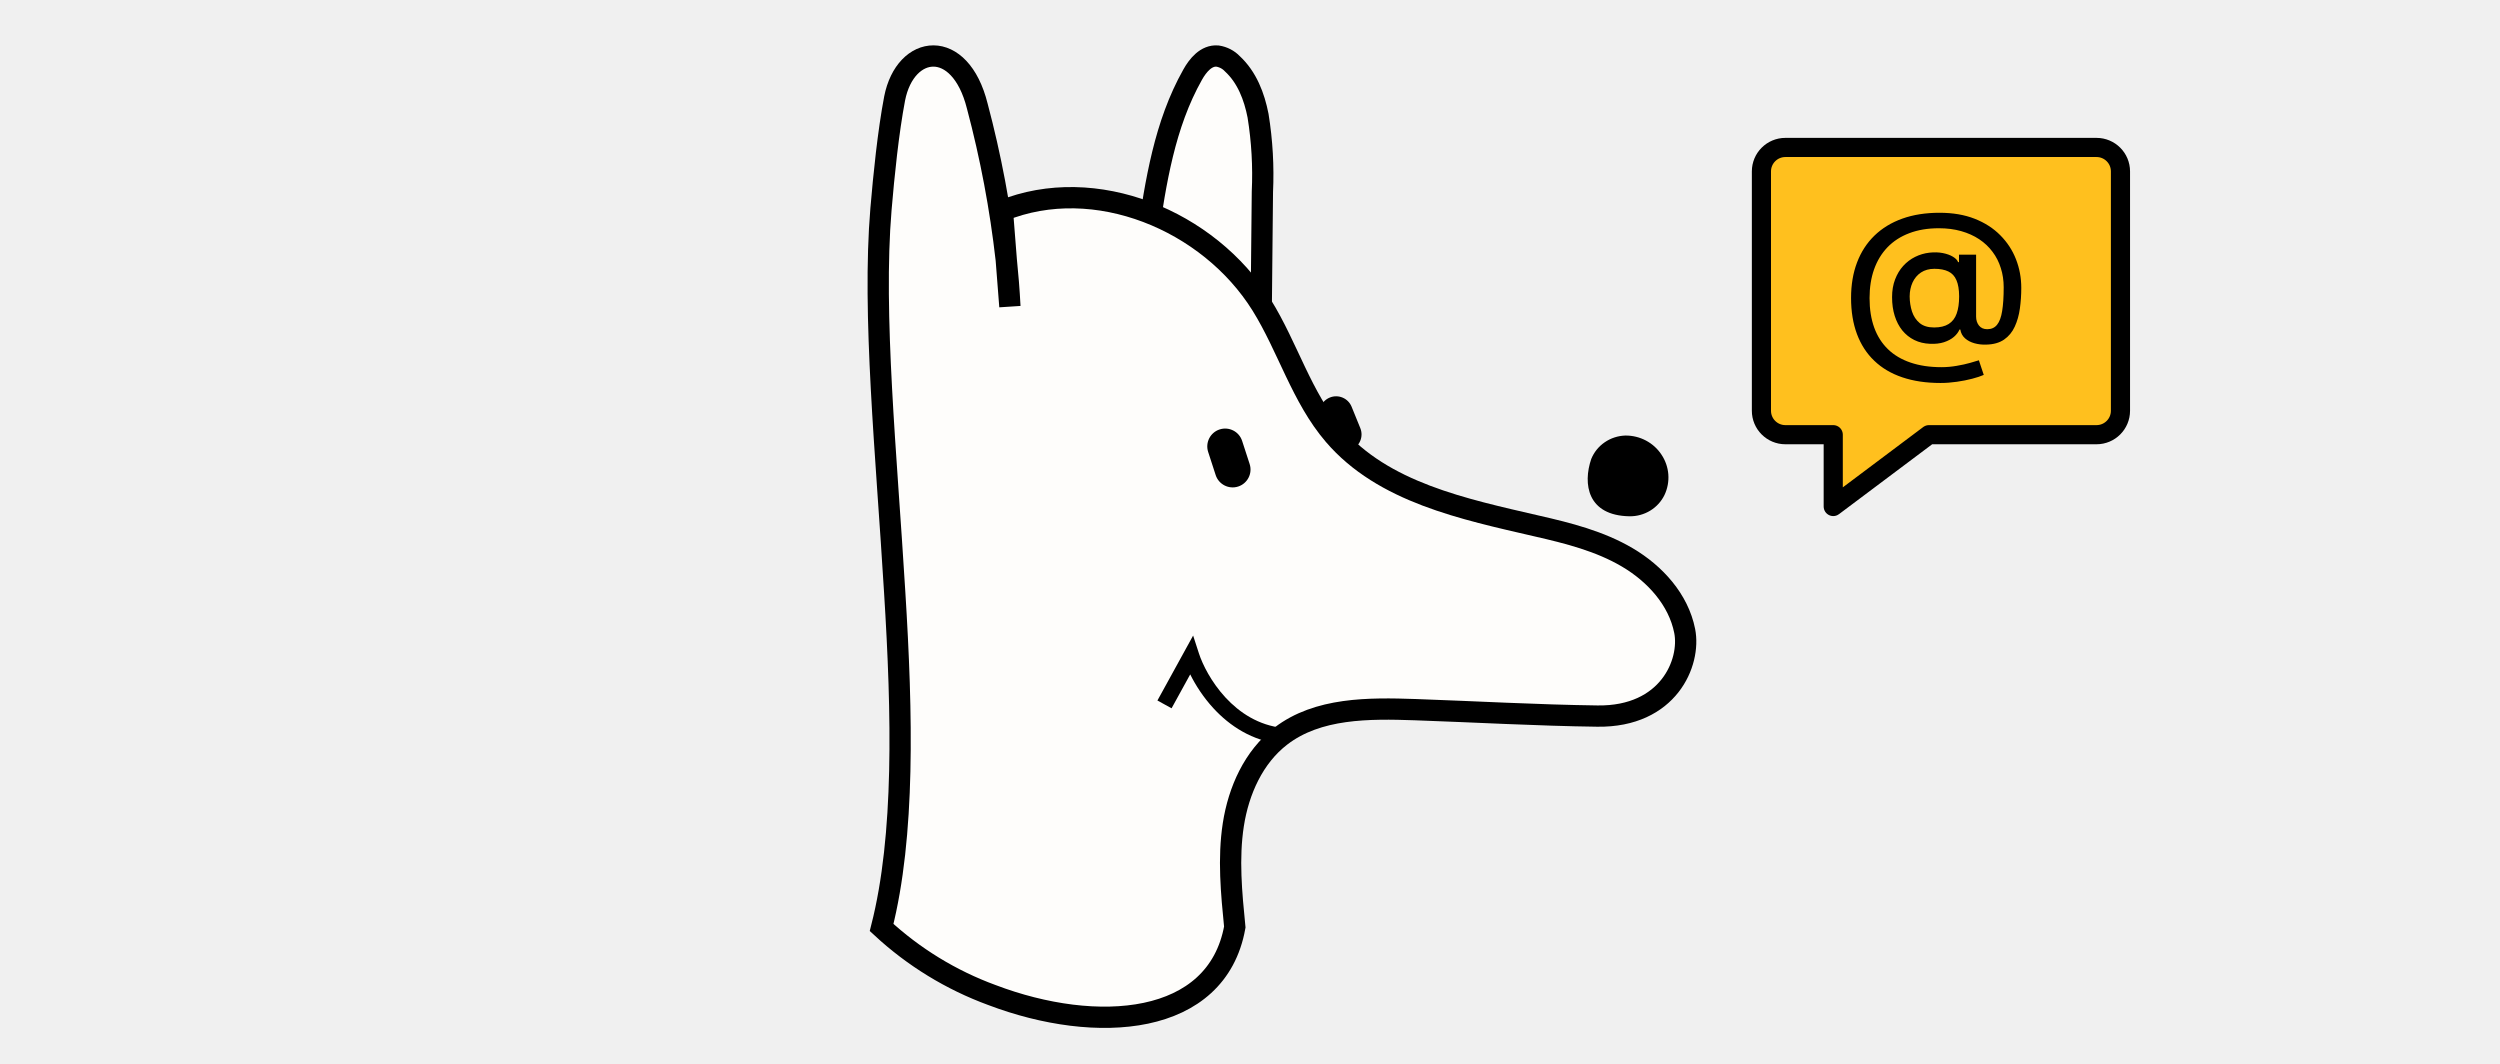
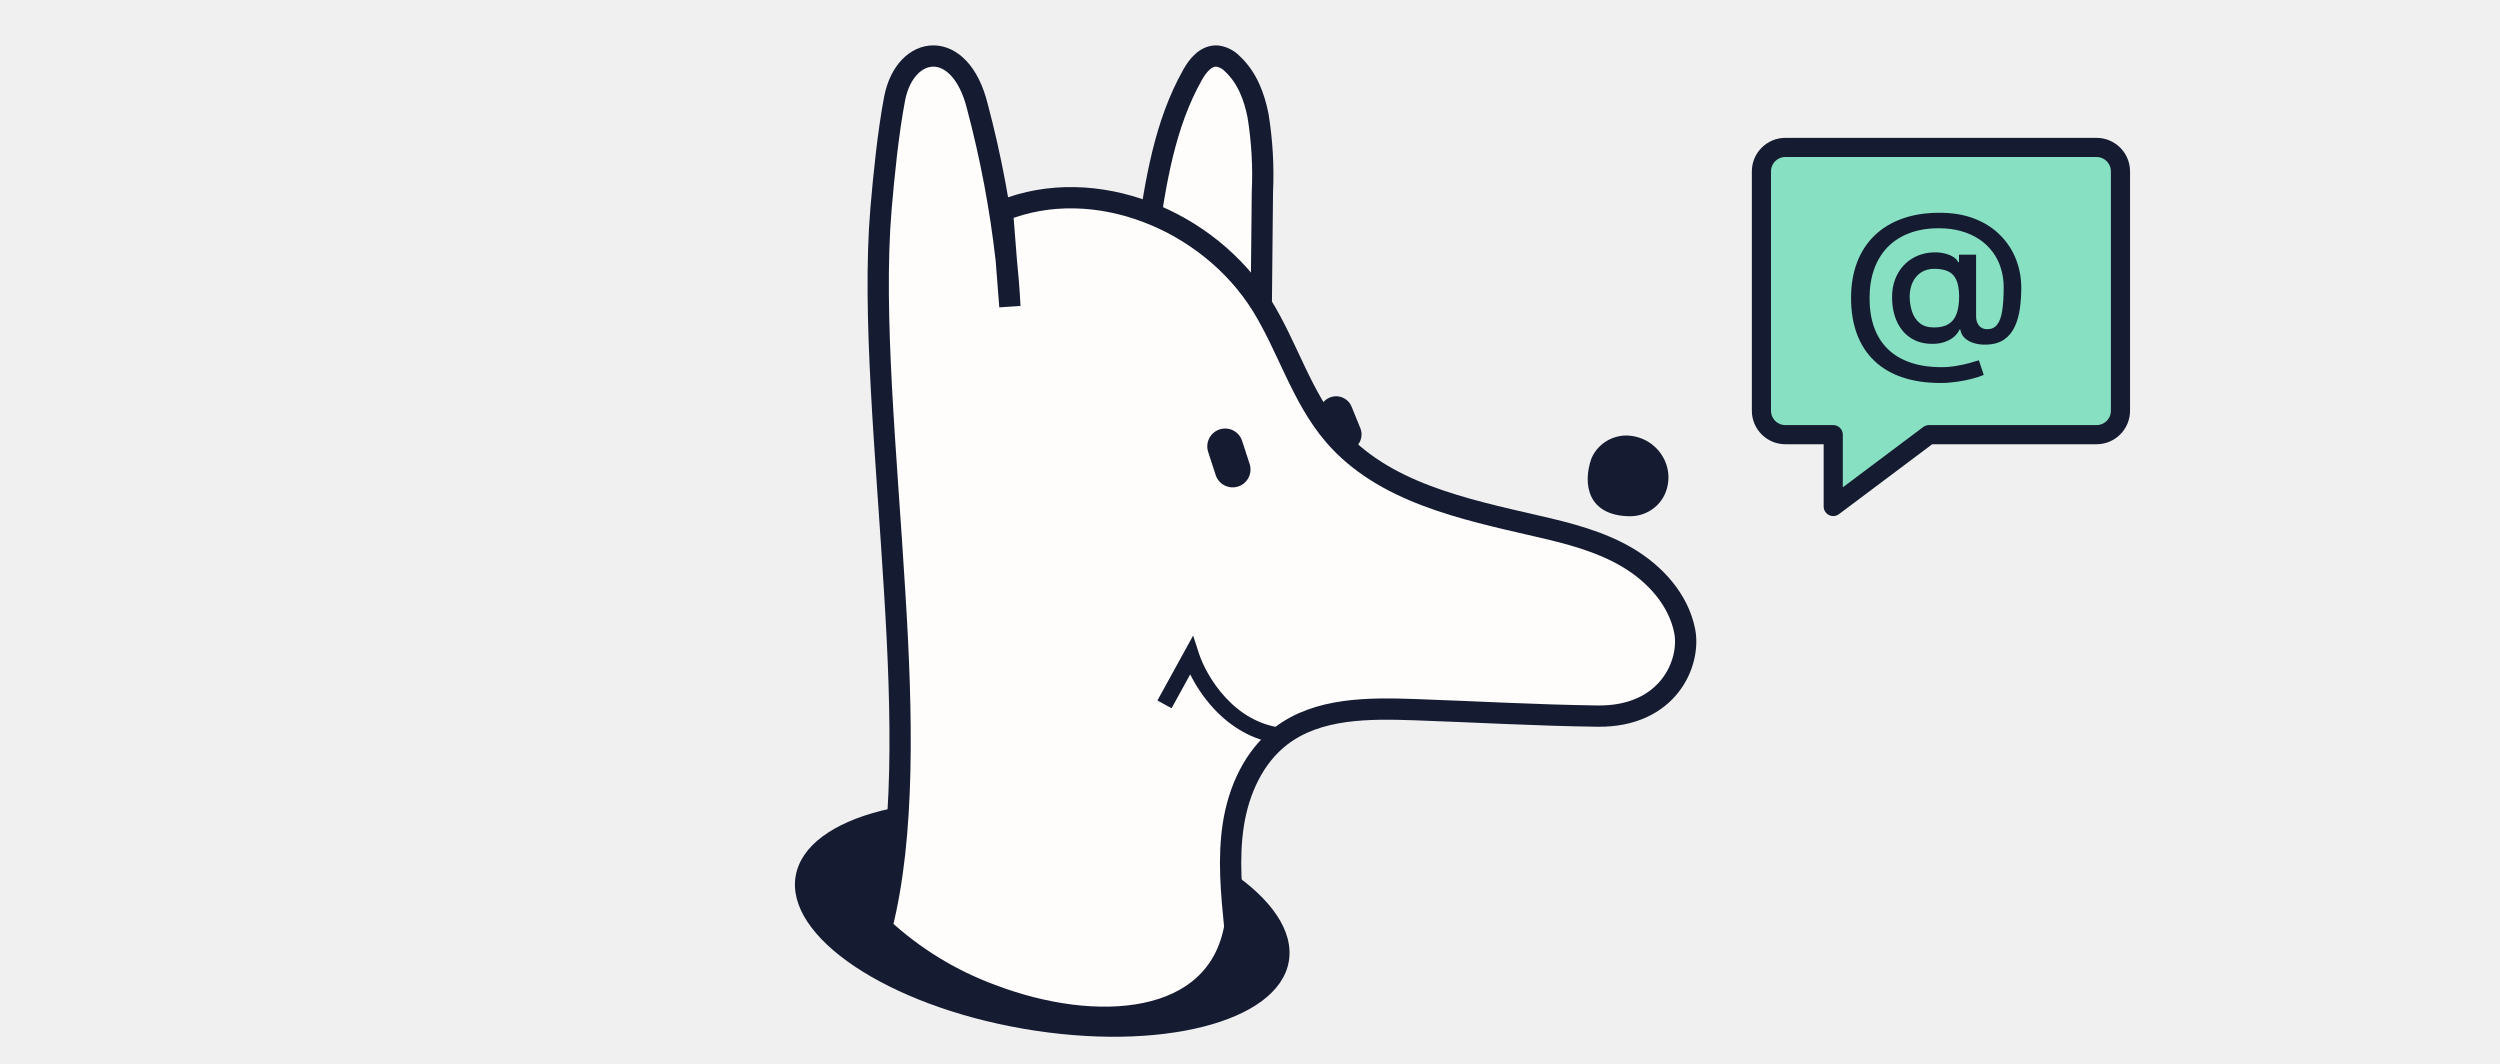
<svg xmlns="http://www.w3.org/2000/svg" width="235" height="100" viewBox="0 0 235 100" fill="none">
-   <path d="M118.541 30.565C118.591 26.569 118.614 22.034 118.665 18.037C118.776 15.644 118.64 13.246 118.257 10.877C117.906 9.083 117.227 7.273 115.833 5.986C115.474 5.607 114.984 5.353 114.446 5.269C113.381 5.18 112.6 6.143 112.113 7.011C109.456 11.719 108.641 17.112 107.859 22.379" fill="#FEFDFB" />
-   <path d="M118.541 30.565C118.591 26.569 118.614 22.034 118.665 18.037C118.776 15.644 118.64 13.246 118.257 10.877C117.906 9.083 117.227 7.273 115.833 5.986C115.474 5.607 114.984 5.353 114.446 5.269C113.381 5.18 112.6 6.143 112.113 7.011C109.456 11.719 108.641 17.112 107.859 22.379" stroke="black" stroke-width="2" stroke-miterlimit="10" />
-   <path d="M84.1 55.646C83.32 42.722 81.986 29.546 82.811 19.668C83.083 16.451 83.491 12.433 84.095 9.256C85.102 4.131 90.248 3.497 91.864 9.971C93.125 14.709 94.036 19.534 94.587 24.406L94.93 28.811C94.849 27.265 94.733 25.816 94.587 24.406L94.225 19.809C102.925 16.285 113.628 20.7 118.593 28.675C121.06 32.643 122.349 37.345 125.389 40.889C130.011 46.282 137.558 47.847 144.481 49.449C147.411 50.118 150.382 50.868 152.974 52.399C155.567 53.929 157.777 56.356 158.361 59.312C158.945 62.267 156.851 67.402 150.16 67.312C144.456 67.236 138.756 66.909 133.042 66.708C128.657 66.557 123.874 66.521 120.395 69.195C117.837 71.158 116.428 74.325 115.934 77.507C115.441 80.689 115.753 83.936 116.07 87.144C114.384 96.488 103.086 97.273 93.238 93.533C89.397 92.123 85.873 89.965 82.872 87.184C85.067 78.539 84.82 67.181 84.1 55.646Z" fill="#FEFDFB" stroke="black" stroke-width="2" stroke-miterlimit="10" />
-   <path d="M127.05 38.231C126.723 37.427 125.807 37.041 125.004 37.368C124.2 37.694 123.814 38.611 124.141 39.414L124.96 41.427C125.286 42.231 126.203 42.617 127.006 42.29C127.81 41.964 128.196 41.047 127.869 40.244L127.05 38.231Z" fill="black" />
-   <path d="M113.567 42.483C113.281 41.601 113.763 40.654 114.645 40.367C115.527 40.081 116.474 40.563 116.76 41.445L117.467 43.619C117.753 44.5 117.27 45.447 116.389 45.734C115.507 46.02 114.56 45.538 114.273 44.656L113.567 42.483Z" fill="black" />
-   <path fill-rule="evenodd" clip-rule="evenodd" d="M112.154 59.743L112.696 61.413C113.037 62.464 113.859 64.117 115.191 65.561C116.518 66.998 118.313 68.189 120.614 68.43L120.455 69.94C117.692 69.65 115.578 68.218 114.076 66.591C113.111 65.546 112.383 64.404 111.88 63.393L110.128 66.579L108.798 65.847L112.154 59.743Z" fill="black" />
-   <path d="M156.18 42.737C156.552 43.294 156.773 43.934 156.823 44.596C156.872 45.259 156.749 45.924 156.463 46.527C156.172 47.131 155.708 47.641 155.129 47.996C154.549 48.351 153.877 48.537 153.192 48.531C149.202 48.473 148.777 45.48 149.578 43.141C149.835 42.508 150.276 41.962 150.848 41.571C151.419 41.179 152.096 40.96 152.794 40.941C153.468 40.937 154.132 41.1 154.724 41.414C155.316 41.729 155.817 42.184 156.18 42.737Z" fill="black" />
-   <path fill-rule="evenodd" clip-rule="evenodd" d="M197.074 40.861H181.324L172.324 47.611V40.861H167.824C166.582 40.861 165.574 39.854 165.574 38.611V16.111C165.574 14.869 166.582 13.861 167.824 13.861H197.074C198.317 13.861 199.324 14.869 199.324 16.111V38.611C199.324 39.854 198.317 40.861 197.074 40.861Z" fill="#FFC01E" stroke="black" stroke-width="1.8" stroke-linecap="round" stroke-linejoin="round" />
-   <path d="M182.408 36C181.058 36 179.86 35.822 178.815 35.467C177.774 35.116 176.896 34.597 176.182 33.911C175.468 33.23 174.926 32.394 174.555 31.403C174.185 30.412 174 29.28 174 28.009C174 26.772 174.187 25.66 174.562 24.673C174.936 23.686 175.481 22.845 176.195 22.151C176.914 21.453 177.787 20.92 178.815 20.552C179.843 20.184 181.01 20 182.317 20C183.567 20 184.669 20.188 185.623 20.564C186.577 20.941 187.378 21.457 188.027 22.114C188.68 22.77 189.172 23.523 189.503 24.372C189.834 25.22 190 26.117 190 27.062C190 27.723 189.956 28.369 189.869 29C189.782 29.628 189.621 30.196 189.386 30.706C189.155 31.212 188.82 31.618 188.38 31.923C187.944 32.224 187.378 32.381 186.681 32.394C186.311 32.406 185.952 32.364 185.603 32.268C185.255 32.172 184.958 32.017 184.715 31.804C184.471 31.587 184.323 31.311 184.27 30.976H184.192C184.087 31.223 183.913 31.453 183.669 31.666C183.425 31.875 183.114 32.042 182.735 32.168C182.36 32.289 181.925 32.339 181.428 32.318C180.88 32.297 180.385 32.178 179.945 31.961C179.505 31.743 179.129 31.442 178.815 31.058C178.506 30.673 178.268 30.217 178.103 29.69C177.937 29.163 177.855 28.578 177.855 27.934C177.855 27.315 177.948 26.761 178.136 26.272C178.323 25.779 178.578 25.354 178.9 24.999C179.227 24.639 179.601 24.355 180.024 24.146C180.446 23.937 180.893 23.805 181.363 23.751C181.82 23.701 182.241 23.713 182.624 23.788C183.007 23.864 183.325 23.979 183.578 24.133C183.835 24.288 183.996 24.457 184.061 24.641H184.146V23.939H185.753V29.759C185.753 30.09 185.843 30.37 186.021 30.6C186.204 30.83 186.463 30.945 186.799 30.945C187.195 30.945 187.504 30.805 187.726 30.524C187.953 30.244 188.112 29.814 188.203 29.233C188.299 28.651 188.347 27.907 188.347 27C188.347 26.364 188.258 25.766 188.079 25.206C187.905 24.641 187.646 24.131 187.302 23.675C186.962 23.215 186.544 22.82 186.047 22.49C185.551 22.16 184.985 21.905 184.349 21.725C183.717 21.545 183.018 21.455 182.252 21.455C181.211 21.455 180.285 21.61 179.475 21.919C178.665 22.224 177.981 22.666 177.423 23.243C176.87 23.82 176.45 24.512 176.163 25.319C175.879 26.122 175.738 27.023 175.738 28.022C175.738 29.063 175.884 29.987 176.176 30.794C176.467 31.597 176.899 32.274 177.469 32.826C178.04 33.378 178.745 33.796 179.586 34.081C180.427 34.369 181.396 34.514 182.493 34.514C182.981 34.514 183.46 34.472 183.931 34.388C184.401 34.309 184.819 34.217 185.185 34.112C185.555 34.012 185.832 33.93 186.015 33.867L186.472 35.241C186.202 35.362 185.843 35.481 185.394 35.599C184.95 35.716 184.466 35.812 183.944 35.887C183.425 35.962 182.914 36 182.408 36ZM181.807 30.782C182.373 30.782 182.829 30.673 183.173 30.456C183.521 30.238 183.772 29.914 183.924 29.483C184.081 29.049 184.159 28.505 184.159 27.853C184.155 27.217 184.07 26.711 183.904 26.335C183.743 25.954 183.491 25.683 183.147 25.519C182.807 25.352 182.369 25.268 181.833 25.268C181.341 25.268 180.921 25.384 180.572 25.613C180.228 25.843 179.965 26.155 179.782 26.548C179.603 26.941 179.512 27.378 179.508 27.859C179.512 28.365 179.586 28.841 179.73 29.289C179.878 29.732 180.117 30.092 180.448 30.368C180.784 30.644 181.237 30.782 181.807 30.782Z" fill="black" />
+   <g clip-path="url(#clip0_2532_45077)">
+     <ellipse cx="97.97" cy="86.36" rx="23.522" ry="10.493" transform="rotate(9.8419 97.97 86.3596)" fill="#151B31" />
+     <path d="M118.541 30.567C118.591 26.571 118.614 22.036 118.665 18.039C118.776 15.646 118.64 13.248 118.257 10.879C117.906 9.085 117.227 7.275 115.833 5.988C115.474 5.609 114.984 5.355 114.446 5.271C113.381 5.182 112.6 6.145 112.113 7.013C109.456 11.721 108.641 17.114 107.859 22.381" fill="#FEFDFB" />
+     <path d="M118.541 30.567C118.591 26.571 118.614 22.036 118.665 18.039C118.776 15.646 118.64 13.248 118.257 10.879C117.906 9.085 117.227 7.275 115.833 5.988C115.474 5.609 114.984 5.355 114.446 5.271C113.381 5.182 112.6 6.145 112.113 7.013C109.456 11.721 108.641 17.114 107.859 22.381" stroke="#151B31" stroke-width="2" stroke-miterlimit="10" />
+     <path d="M84.1 55.648C83.32 42.724 81.986 29.548 82.811 19.67C83.083 16.453 83.491 12.435 84.095 9.258C85.102 4.133 90.248 3.498 91.864 9.973C93.125 14.711 94.036 19.536 94.587 24.408L94.93 28.813C94.849 27.267 94.733 25.817 94.587 24.408L94.225 19.811C102.925 16.287 113.628 20.702 118.593 28.677C121.06 32.645 122.349 37.347 125.389 40.892C130.011 46.284 137.558 47.849 144.481 49.45C147.411 50.12 150.382 50.87 152.974 52.401C155.567 53.931 157.777 56.358 158.361 59.314C158.945 62.269 156.851 67.404 150.16 67.314C144.456 67.238 138.756 66.911 133.042 66.71C128.657 66.558 123.874 66.523 120.395 69.197C117.837 71.16 116.428 74.327 115.934 77.509C115.441 80.691 115.753 83.938 116.07 87.146C114.384 96.49 103.086 97.275 93.238 93.535C89.397 92.125 85.873 89.967 82.872 87.186C85.067 78.541 84.82 67.183 84.1 55.648Z" fill="#FEFDFB" stroke="#151B31" stroke-width="2" stroke-miterlimit="10" />
+     <path d="M127.05 38.229C126.723 37.425 125.807 37.039 125.004 37.366C124.2 37.693 123.814 38.609 124.141 39.412L124.96 41.425C125.286 42.229 126.203 42.615 127.006 42.288C127.81 41.962 128.196 41.045 127.869 40.242L127.05 38.229Z" fill="#151B31" />
+     <path d="M113.567 42.48C113.281 41.598 113.763 40.651 114.645 40.364C115.527 40.078 116.474 40.56 116.76 41.442L117.467 43.615C117.753 44.497 117.27 45.444 116.389 45.731C115.507 46.017 114.56 45.535 114.273 44.653L113.567 42.48Z" fill="#151B31" />
+     <path fill-rule="evenodd" clip-rule="evenodd" d="M112.154 59.742L112.696 61.411C113.037 62.462 113.859 64.115 115.191 65.559C116.518 66.996 118.313 68.187 120.614 68.429L120.455 69.938C117.692 69.648 115.578 68.216 114.076 66.589C113.111 65.544 112.383 64.403 111.88 63.392L110.128 66.577L108.798 65.845L112.154 59.742Z" fill="#151B31" />
+     <path d="M156.18 42.734C156.552 43.291 156.773 43.931 156.823 44.593C156.872 45.256 156.749 45.921 156.463 46.524C156.172 47.128 155.708 47.638 155.129 47.993C154.549 48.348 153.877 48.534 153.192 48.528C149.202 48.47 148.777 45.477 149.578 43.138C149.835 42.505 150.276 41.959 150.848 41.568C151.419 41.177 152.096 40.958 152.794 40.938C153.468 40.934 154.132 41.097 154.724 41.412C155.316 41.726 155.817 42.181 156.18 42.734Z" fill="#151B31" />
+   </g>
+   <path fill-rule="evenodd" clip-rule="evenodd" d="M197.074 40.859H181.324L172.324 47.609V40.859H167.824C166.582 40.859 165.574 39.852 165.574 38.609V16.109C165.574 14.867 166.582 13.859 167.824 13.859H197.074C198.317 13.859 199.324 14.867 199.324 16.109V38.609C199.324 39.852 198.317 40.859 197.074 40.859Z" fill="#86E0C1" stroke="#151B31" stroke-width="1.8" stroke-linecap="round" stroke-linejoin="round" />
+   <path d="M182.408 36C181.058 36 179.86 35.822 178.815 35.467C177.774 35.116 176.896 34.597 176.182 33.911C175.468 33.23 174.926 32.394 174.555 31.403C174.185 30.412 174 29.28 174 28.009C174 26.772 174.187 25.66 174.562 24.673C174.936 23.686 175.481 22.845 176.195 22.151C176.914 21.453 177.787 20.92 178.815 20.552C179.843 20.184 181.01 20 182.317 20C183.567 20 184.669 20.188 185.623 20.564C186.577 20.941 187.378 21.457 188.027 22.114C188.68 22.77 189.172 23.523 189.503 24.372C189.834 25.22 190 26.117 190 27.062C190 27.723 189.956 28.369 189.869 29C189.782 29.628 189.621 30.196 189.386 30.706C189.155 31.212 188.82 31.618 188.38 31.923C187.944 32.224 187.378 32.381 186.681 32.394C186.311 32.406 185.952 32.364 185.603 32.268C185.255 32.172 184.958 32.017 184.715 31.804C184.471 31.587 184.323 31.311 184.27 30.976H184.192C184.087 31.223 183.913 31.453 183.669 31.666C183.425 31.875 183.114 32.042 182.735 32.168C182.36 32.289 181.925 32.339 181.428 32.318C180.88 32.297 180.385 32.178 179.945 31.961C179.505 31.743 179.129 31.442 178.815 31.058C178.506 30.673 178.268 30.217 178.103 29.69C177.937 29.163 177.855 28.578 177.855 27.934C177.855 27.315 177.948 26.761 178.136 26.272C178.323 25.779 178.578 25.354 178.9 24.999C179.227 24.639 179.601 24.355 180.024 24.146C180.446 23.937 180.893 23.805 181.363 23.751C181.82 23.701 182.241 23.713 182.624 23.788C183.007 23.864 183.325 23.979 183.578 24.133C183.835 24.288 183.996 24.457 184.061 24.641H184.146V23.939H185.753V29.759C185.753 30.09 185.843 30.37 186.021 30.6C186.204 30.83 186.463 30.945 186.799 30.945C187.195 30.945 187.504 30.805 187.726 30.524C187.953 30.244 188.112 29.814 188.203 29.233C188.299 28.651 188.347 27.907 188.347 27C188.347 26.364 188.258 25.766 188.079 25.206C187.905 24.641 187.646 24.131 187.302 23.675C186.962 23.215 186.544 22.82 186.047 22.49C185.551 22.16 184.985 21.905 184.349 21.725C183.717 21.545 183.018 21.455 182.252 21.455C181.211 21.455 180.285 21.61 179.475 21.919C178.665 22.224 177.981 22.666 177.423 23.243C176.87 23.82 176.45 24.512 176.163 25.319C175.879 26.122 175.738 27.023 175.738 28.022C175.738 29.063 175.884 29.987 176.176 30.794C176.467 31.597 176.899 32.274 177.469 32.826C178.04 33.378 178.745 33.796 179.586 34.081C180.427 34.369 181.396 34.514 182.493 34.514C182.981 34.514 183.46 34.472 183.931 34.388C184.401 34.309 184.819 34.217 185.185 34.112C185.555 34.012 185.832 33.93 186.015 33.867L186.472 35.241C186.202 35.362 185.843 35.481 185.394 35.599C184.95 35.716 184.466 35.812 183.944 35.887C183.425 35.962 182.914 36 182.408 36ZM181.807 30.782C182.373 30.782 182.829 30.673 183.173 30.456C183.521 30.238 183.772 29.914 183.924 29.483C184.081 29.049 184.159 28.505 184.159 27.853C184.155 27.217 184.07 26.711 183.904 26.335C183.743 25.954 183.491 25.683 183.147 25.519C182.807 25.352 182.369 25.268 181.833 25.268C181.341 25.268 180.921 25.384 180.572 25.613C180.228 25.843 179.965 26.155 179.782 26.548C179.603 26.941 179.512 27.378 179.508 27.859C179.512 28.365 179.586 28.841 179.73 29.289C179.878 29.732 180.117 30.092 180.448 30.368C180.784 30.644 181.237 30.782 181.807 30.782Z" fill="#151B31" />
+   <defs>
+     <clipPath id="clip0_2532_45077">
+       <rect width="100" height="100" fill="white" transform="translate(67)" />
+     </clipPath>
+   </defs>
</svg>
